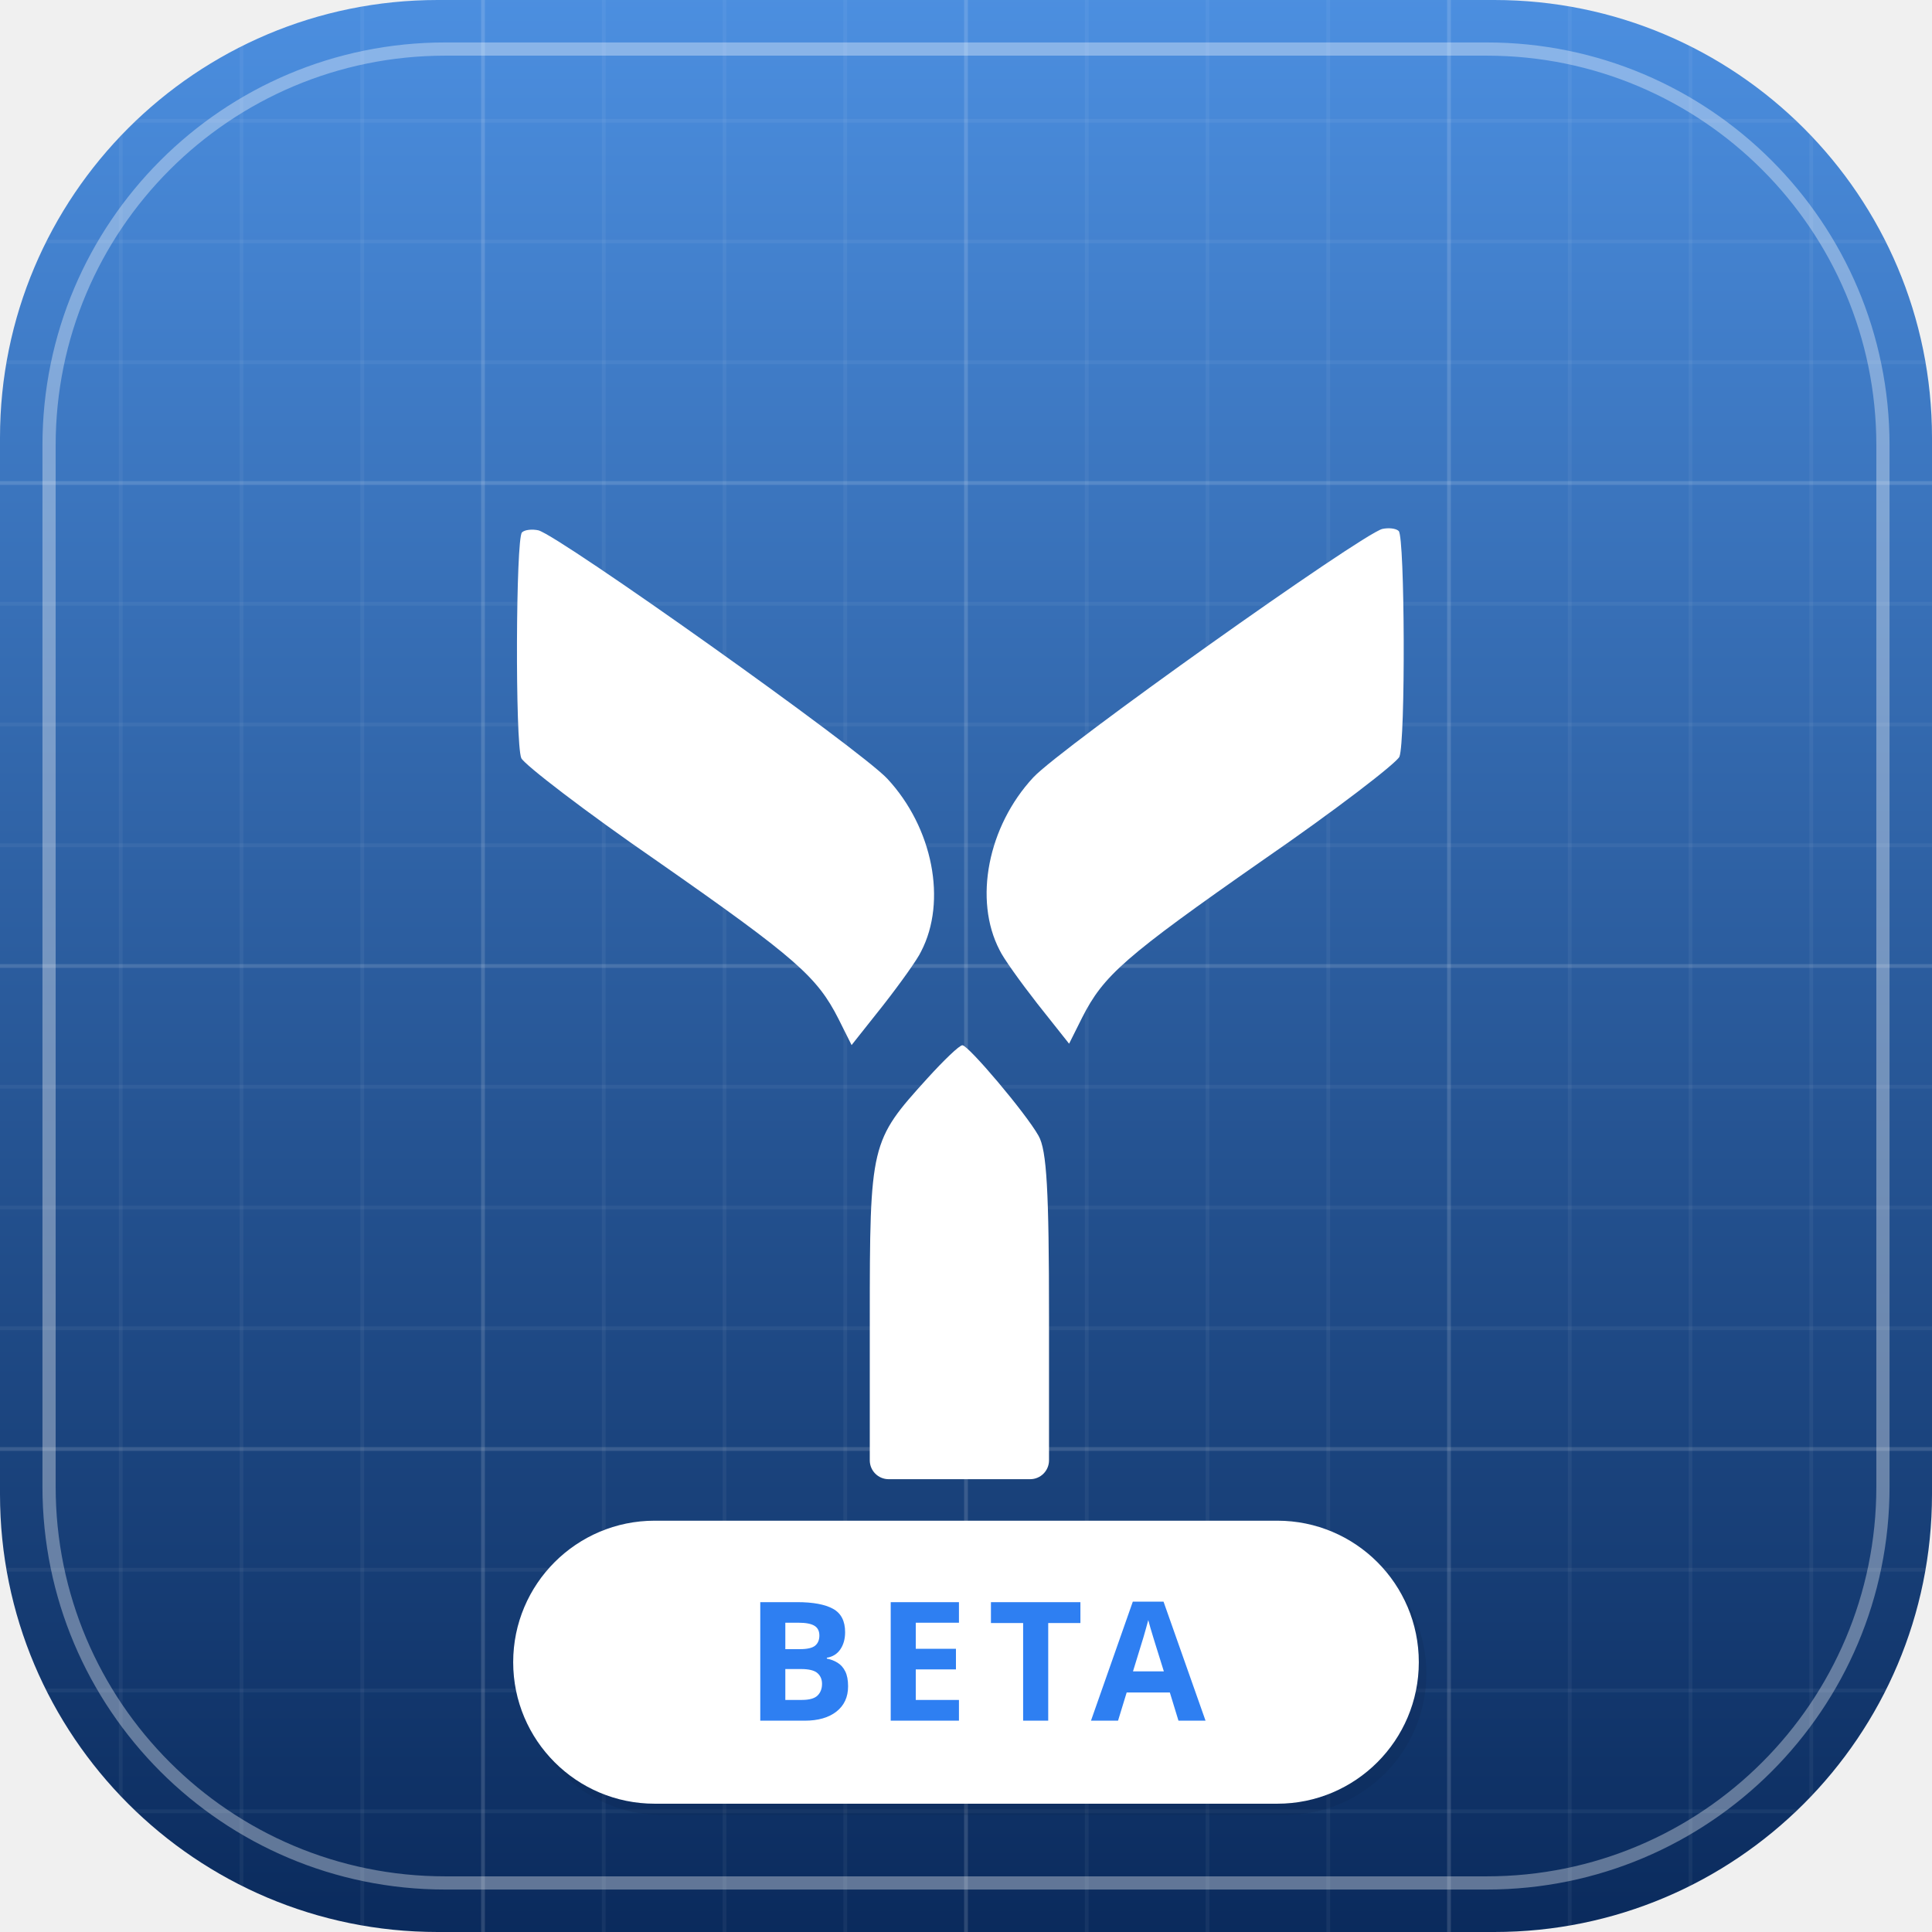
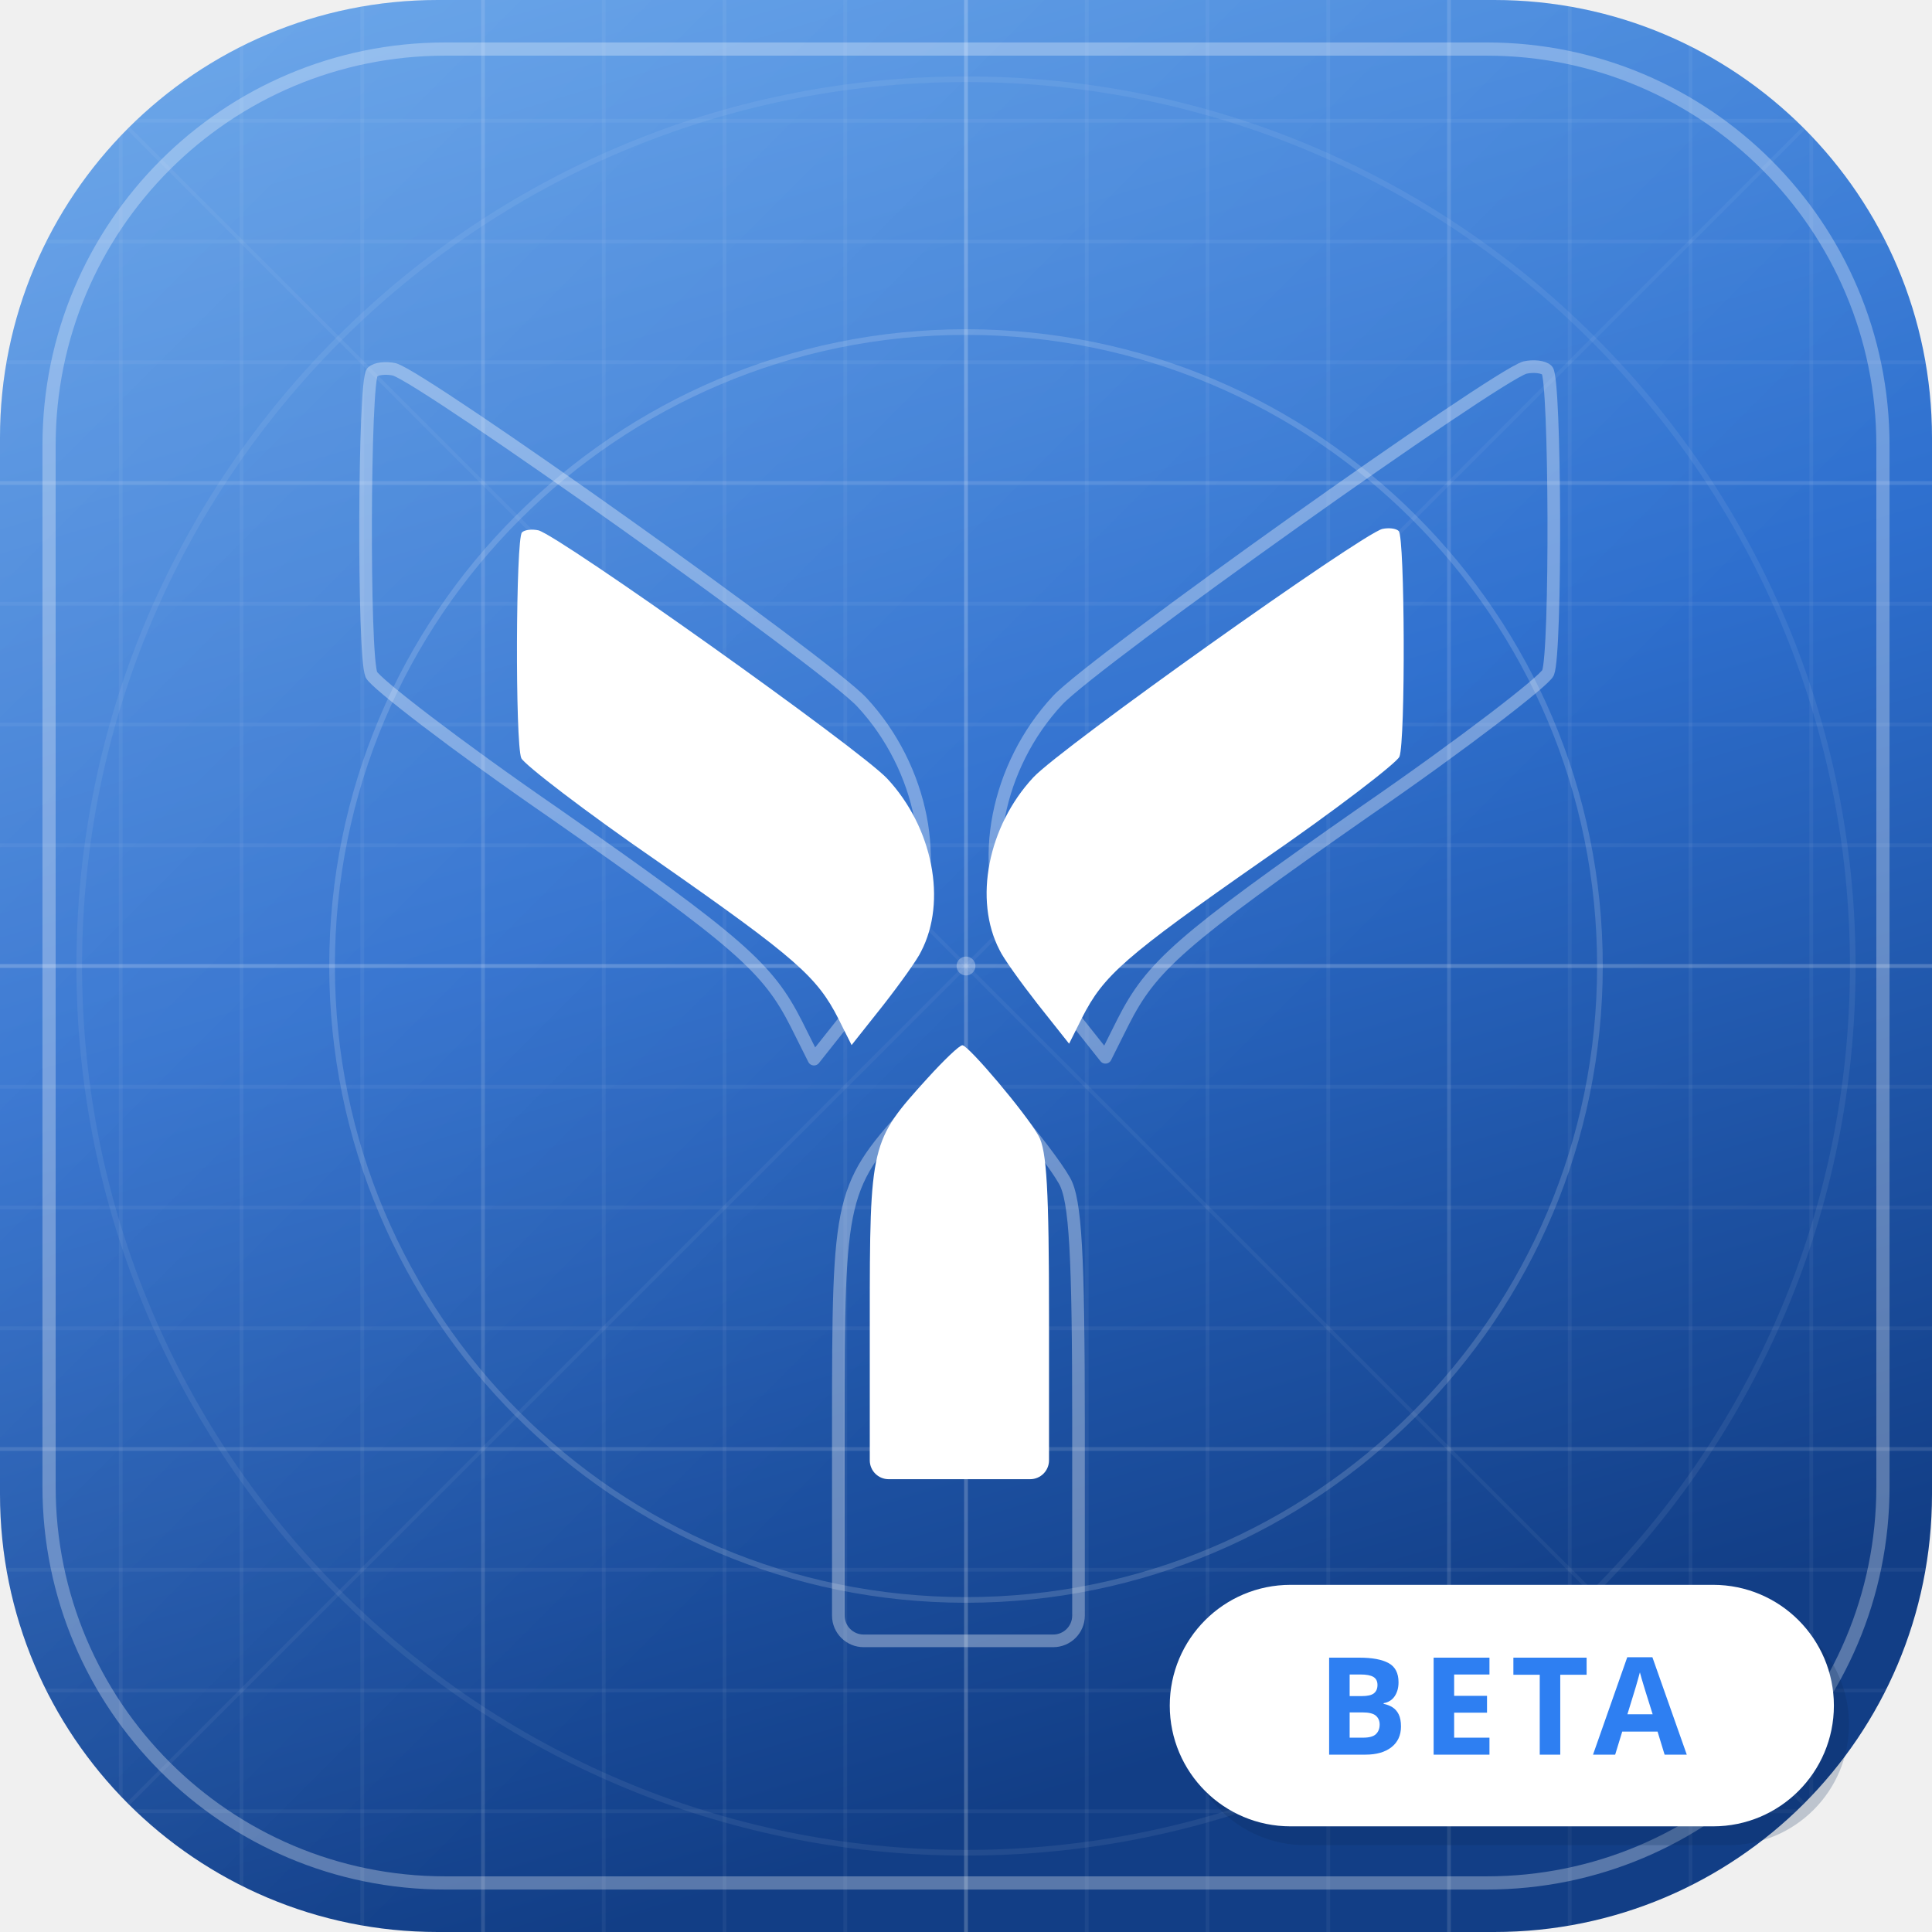
<svg xmlns="http://www.w3.org/2000/svg" width="1024" height="1024" viewBox="0 0 1024 1024">
  <defs>
-     <linearGradient id="tileGrad" x1="0" y1="0" x2="0" y2="1">
-       <stop offset="0" stop-color="#4C8FE0" />
-       <stop offset="1" stop-color="#0A2A5C" />
+     <linearGradient id="tileGrad" x1="0" y1="0" x2="0.3" y2="1">
+       <stop offset="0" stop-color="#5A9DE8" />
+       <stop offset="0.52" stop-color="#2E6FCE" />
+       <stop offset="1" stop-color="#123E86" />
    </linearGradient>
-     <filter id="soft" x="-30%" y="-30%" width="160%" height="160%">
-       <feGaussianBlur stdDeviation="20" />
-     </filter>
+     <linearGradient id="sheen" x1="0" y1="0" x2="1" y2="1">
+       <stop offset="0" stop-color="#FFFFFF" stop-opacity="0.14" />
+       <stop offset="0.6" stop-color="#FFFFFF" stop-opacity="0" />
+     </linearGradient>
    <clipPath id="tileClip">
      <rect x="0" y="0" width="1024" height="1024" rx="232" />
    </clipPath>
  </defs>
  <rect x="0" y="0" width="1024" height="1024" rx="232" fill="url(#tileGrad)" />
  <g clip-path="url(#tileClip)">
    <line x1="64" y1="0" x2="64" y2="1024" stroke="#FFFFFF" stroke-opacity="0.05" stroke-width="2" />
    <line x1="0" y1="64" x2="1024" y2="64" stroke="#FFFFFF" stroke-opacity="0.05" stroke-width="2" />
    <line x1="128" y1="0" x2="128" y2="1024" stroke="#FFFFFF" stroke-opacity="0.05" stroke-width="2" />
    <line x1="0" y1="128" x2="1024" y2="128" stroke="#FFFFFF" stroke-opacity="0.05" stroke-width="2" />
    <line x1="192" y1="0" x2="192" y2="1024" stroke="#FFFFFF" stroke-opacity="0.05" stroke-width="2" />
    <line x1="0" y1="192" x2="1024" y2="192" stroke="#FFFFFF" stroke-opacity="0.05" stroke-width="2" />
-     <line x1="256" y1="0" x2="256" y2="1024" stroke="#FFFFFF" stroke-opacity="0.14" stroke-width="2" />
-     <line x1="0" y1="256" x2="1024" y2="256" stroke="#FFFFFF" stroke-opacity="0.14" stroke-width="2" />
+     <line x1="256" y1="0" x2="256" y2="1024" stroke="#FFFFFF" stroke-opacity="0.12" stroke-width="2" />
+     <line x1="0" y1="256" x2="1024" y2="256" stroke="#FFFFFF" stroke-opacity="0.12" stroke-width="2" />
    <line x1="320" y1="0" x2="320" y2="1024" stroke="#FFFFFF" stroke-opacity="0.05" stroke-width="2" />
    <line x1="0" y1="320" x2="1024" y2="320" stroke="#FFFFFF" stroke-opacity="0.05" stroke-width="2" />
    <line x1="384" y1="0" x2="384" y2="1024" stroke="#FFFFFF" stroke-opacity="0.05" stroke-width="2" />
    <line x1="0" y1="384" x2="1024" y2="384" stroke="#FFFFFF" stroke-opacity="0.05" stroke-width="2" />
    <line x1="448" y1="0" x2="448" y2="1024" stroke="#FFFFFF" stroke-opacity="0.05" stroke-width="2" />
    <line x1="0" y1="448" x2="1024" y2="448" stroke="#FFFFFF" stroke-opacity="0.05" stroke-width="2" />
-     <line x1="512" y1="0" x2="512" y2="1024" stroke="#FFFFFF" stroke-opacity="0.14" stroke-width="2" />
-     <line x1="0" y1="512" x2="1024" y2="512" stroke="#FFFFFF" stroke-opacity="0.14" stroke-width="2" />
+     <line x1="512" y1="0" x2="512" y2="1024" stroke="#FFFFFF" stroke-opacity="0.12" stroke-width="2" />
+     <line x1="0" y1="512" x2="1024" y2="512" stroke="#FFFFFF" stroke-opacity="0.12" stroke-width="2" />
    <line x1="576" y1="0" x2="576" y2="1024" stroke="#FFFFFF" stroke-opacity="0.05" stroke-width="2" />
    <line x1="0" y1="576" x2="1024" y2="576" stroke="#FFFFFF" stroke-opacity="0.05" stroke-width="2" />
    <line x1="640" y1="0" x2="640" y2="1024" stroke="#FFFFFF" stroke-opacity="0.05" stroke-width="2" />
    <line x1="0" y1="640" x2="1024" y2="640" stroke="#FFFFFF" stroke-opacity="0.05" stroke-width="2" />
    <line x1="704" y1="0" x2="704" y2="1024" stroke="#FFFFFF" stroke-opacity="0.05" stroke-width="2" />
    <line x1="0" y1="704" x2="1024" y2="704" stroke="#FFFFFF" stroke-opacity="0.05" stroke-width="2" />
-     <line x1="768" y1="0" x2="768" y2="1024" stroke="#FFFFFF" stroke-opacity="0.14" stroke-width="2" />
-     <line x1="0" y1="768" x2="1024" y2="768" stroke="#FFFFFF" stroke-opacity="0.14" stroke-width="2" />
+     <line x1="768" y1="0" x2="768" y2="1024" stroke="#FFFFFF" stroke-opacity="0.12" stroke-width="2" />
+     <line x1="0" y1="768" x2="1024" y2="768" stroke="#FFFFFF" stroke-opacity="0.12" stroke-width="2" />
    <line x1="832" y1="0" x2="832" y2="1024" stroke="#FFFFFF" stroke-opacity="0.05" stroke-width="2" />
    <line x1="0" y1="832" x2="1024" y2="832" stroke="#FFFFFF" stroke-opacity="0.05" stroke-width="2" />
    <line x1="896" y1="0" x2="896" y2="1024" stroke="#FFFFFF" stroke-opacity="0.05" stroke-width="2" />
    <line x1="0" y1="896" x2="1024" y2="896" stroke="#FFFFFF" stroke-opacity="0.05" stroke-width="2" />
    <line x1="960" y1="0" x2="960" y2="1024" stroke="#FFFFFF" stroke-opacity="0.05" stroke-width="2" />
    <line x1="0" y1="960" x2="1024" y2="960" stroke="#FFFFFF" stroke-opacity="0.05" stroke-width="2" />
+     <line x1="0" y1="1024" x2="1024" y2="0" stroke="#FFFFFF" stroke-opacity="0.05" stroke-width="2" />
+     <line x1="0" y1="0" x2="1024" y2="1024" stroke="#FFFFFF" stroke-opacity="0.05" stroke-width="2" />
+     <circle cx="512" cy="512" r="336" fill="none" stroke="#FFFFFF" stroke-opacity="0.16" stroke-width="3" />
+     <circle cx="512" cy="512" r="470" fill="none" stroke="#FFFFFF" stroke-opacity="0.07" stroke-width="3" />
+     <line x1="512" y1="0" x2="512" y2="1024" stroke="#FFFFFF" stroke-opacity="0.10" stroke-width="2" />
+     <line x1="0" y1="512" x2="1024" y2="512" stroke="#FFFFFF" stroke-opacity="0.10" stroke-width="2" />
+     <circle cx="512" cy="512" r="5" fill="#FFFFFF" fill-opacity="0.30" />
+     <rect x="0" y="0" width="1024" height="1024" fill="url(#sheen)" />
  </g>
-   <g transform="translate(274,280) scale(1)">
-     <path d="M2.652 2.19C-0.631 5.472 -0.995 113.797 2.287 121.821C3.746 125.104 35.842 149.906 74.504 176.531C148.179 227.958 159.121 237.806 170.428 260.054L177.358 273.914L194.135 252.76C203.254 241.088 212.372 228.323 214.196 224.311C228.055 197.685 220.396 158.659 196.324 132.763C181.735 117.08 23.077 4.378 11.405 1.096C8.123 0.366 4.111 0.731 2.652 2.19Z" fill="#FFFFFF" />
-     <path d="M467.348 1.459C470.631 4.742 470.995 113.067 467.713 121.091C466.254 124.374 434.158 149.175 395.496 175.801C321.821 227.228 310.879 237.075 299.572 259.324L292.642 273.184L275.865 252.029C266.746 240.358 257.628 227.592 255.804 223.58C241.945 196.955 249.604 157.929 273.676 132.033C288.265 116.35 446.923 3.648 458.595 0.365C461.877 -0.364 465.889 0.001 467.348 1.459Z" fill="#FFFFFF" />
-     <path d="M217.479 291.602C187.396 324.802 187 326.002 187 420.002V494.002C187 499.525 191.477 504.002 197 504.002H234.5H272C277.523 504.002 282 499.525 282 494.002V418.002C282 351.202 280.812 329.602 276.458 322.002C269.729 310.002 239.25 274.002 236.083 274.002C234.5 274.002 226.187 282.002 217.479 291.602Z" fill="#FFFFFF" />
+   <g transform="translate(274,280)">
+     <g transform="translate(236,252) scale(1.34) translate(-236,-252)" fill="none" stroke="#FFFFFF" stroke-opacity="0.34" stroke-width="5" stroke-linejoin="round">
+       <path d="M2.652 2.19C-0.631 5.472 -0.995 113.797 2.287 121.821C3.746 125.104 35.842 149.906 74.504 176.531C148.179 227.958 159.121 237.806 170.428 260.054L177.358 273.914L194.135 252.76C203.254 241.088 212.372 228.323 214.196 224.311C228.055 197.685 220.396 158.659 196.324 132.763C181.735 117.08 23.077 4.378 11.405 1.096C8.123 0.366 4.111 0.731 2.652 2.19Z" />
+       <path d="M467.348 1.459C470.631 4.742 470.995 113.067 467.713 121.091C466.254 124.374 434.158 149.175 395.496 175.801C321.821 227.228 310.879 237.075 299.572 259.324L292.642 273.184L275.865 252.029C266.746 240.358 257.628 227.592 255.804 223.58C241.945 196.955 249.604 157.929 273.676 132.033C288.265 116.35 446.923 3.648 458.595 0.365C461.877 -0.364 465.889 0.001 467.348 1.459Z" />
+       <path d="M217.479 291.602C187.396 324.802 187 326.002 187 420.002V494.002C187 499.525 191.477 504.002 197 504.002H234.5H272C277.523 504.002 282 499.525 282 494.002V418.002C282 351.202 280.812 329.602 276.458 322.002C269.729 310.002 239.25 274.002 236.083 274.002C234.5 274.002 226.187 282.002 217.479 291.602Z" />
+     </g>
+     <g>
+       <path d="M2.652 2.19C-0.631 5.472 -0.995 113.797 2.287 121.821C3.746 125.104 35.842 149.906 74.504 176.531C148.179 227.958 159.121 237.806 170.428 260.054L177.358 273.914L194.135 252.76C203.254 241.088 212.372 228.323 214.196 224.311C228.055 197.685 220.396 158.659 196.324 132.763C181.735 117.08 23.077 4.378 11.405 1.096C8.123 0.366 4.111 0.731 2.652 2.19Z" fill="#FFFFFF" />
+       <path d="M467.348 1.459C470.631 4.742 470.995 113.067 467.713 121.091C466.254 124.374 434.158 149.175 395.496 175.801C321.821 227.228 310.879 237.075 299.572 259.324L292.642 273.184L275.865 252.029C266.746 240.358 257.628 227.592 255.804 223.58C241.945 196.955 249.604 157.929 273.676 132.033C288.265 116.35 446.923 3.648 458.595 0.365C461.877 -0.364 465.889 0.001 467.348 1.459Z" fill="#FFFFFF" />
+       <path d="M217.479 291.602C187.396 324.802 187 326.002 187 420.002V494.002C187 499.525 191.477 504.002 197 504.002H234.5H272C277.523 504.002 282 499.525 282 494.002V418.002C282 351.202 280.812 329.602 276.458 322.002C269.729 310.002 239.25 274.002 236.083 274.002C234.5 274.002 226.187 282.002 217.479 291.602Z" fill="#FFFFFF" />
+     </g>
  </g>
-   <rect x="26" y="26" width="972" height="972" rx="210" fill="none" stroke="#FFFFFF" stroke-opacity="0.35" stroke-width="7" />
-   <rect x="276" y="812" width="480" height="150" rx="75" fill="#0A2348" opacity="0.18" />
-   <rect x="272" y="806" width="480" height="150" rx="75" fill="#FFFFFF" />
-   <text x="517" y="912" text-anchor="middle" font-family="Verdana, sans-serif" font-size="88" font-weight="bold" letter-spacing="10" fill="#2E7FF2">BETA</text>
+   <rect x="26" y="26" width="972" height="972" rx="210" fill="none" stroke="#FFFFFF" stroke-opacity="0.30" stroke-width="7" />
+   <rect x="628" y="850" width="352" height="128" rx="64" fill="#0B2B57" opacity="0.22" />
+   <rect x="620" y="840" width="352" height="128" rx="64" fill="#FFFFFF" />
+   <text x="796" y="930" text-anchor="middle" font-family="Verdana, sans-serif" font-size="72" font-weight="bold" letter-spacing="7" fill="#2E7FF2">BETA</text>
</svg>
